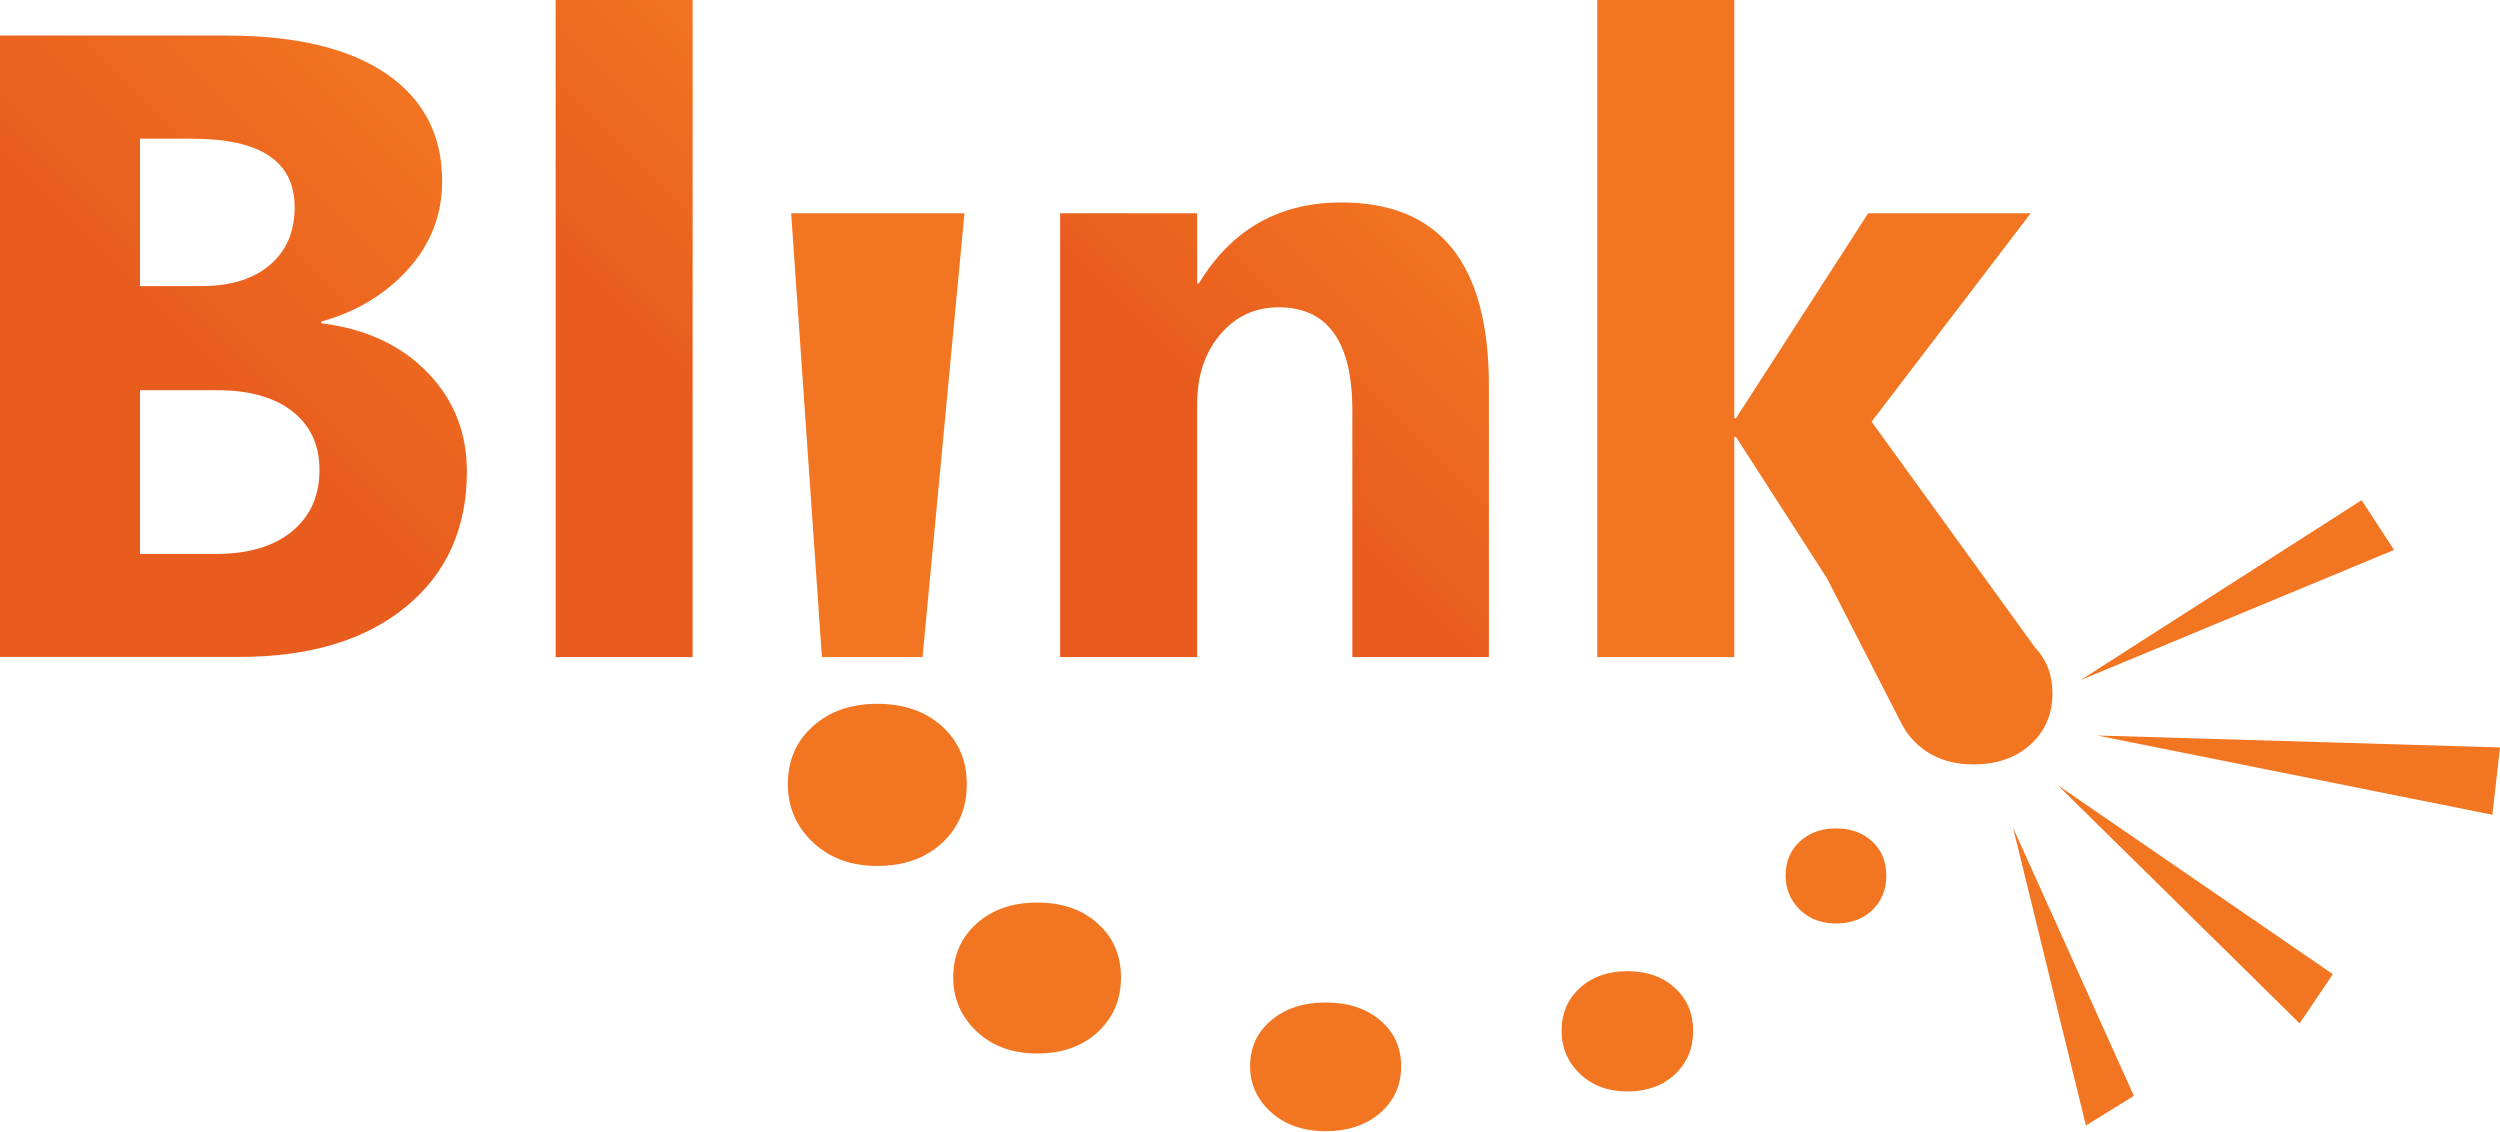
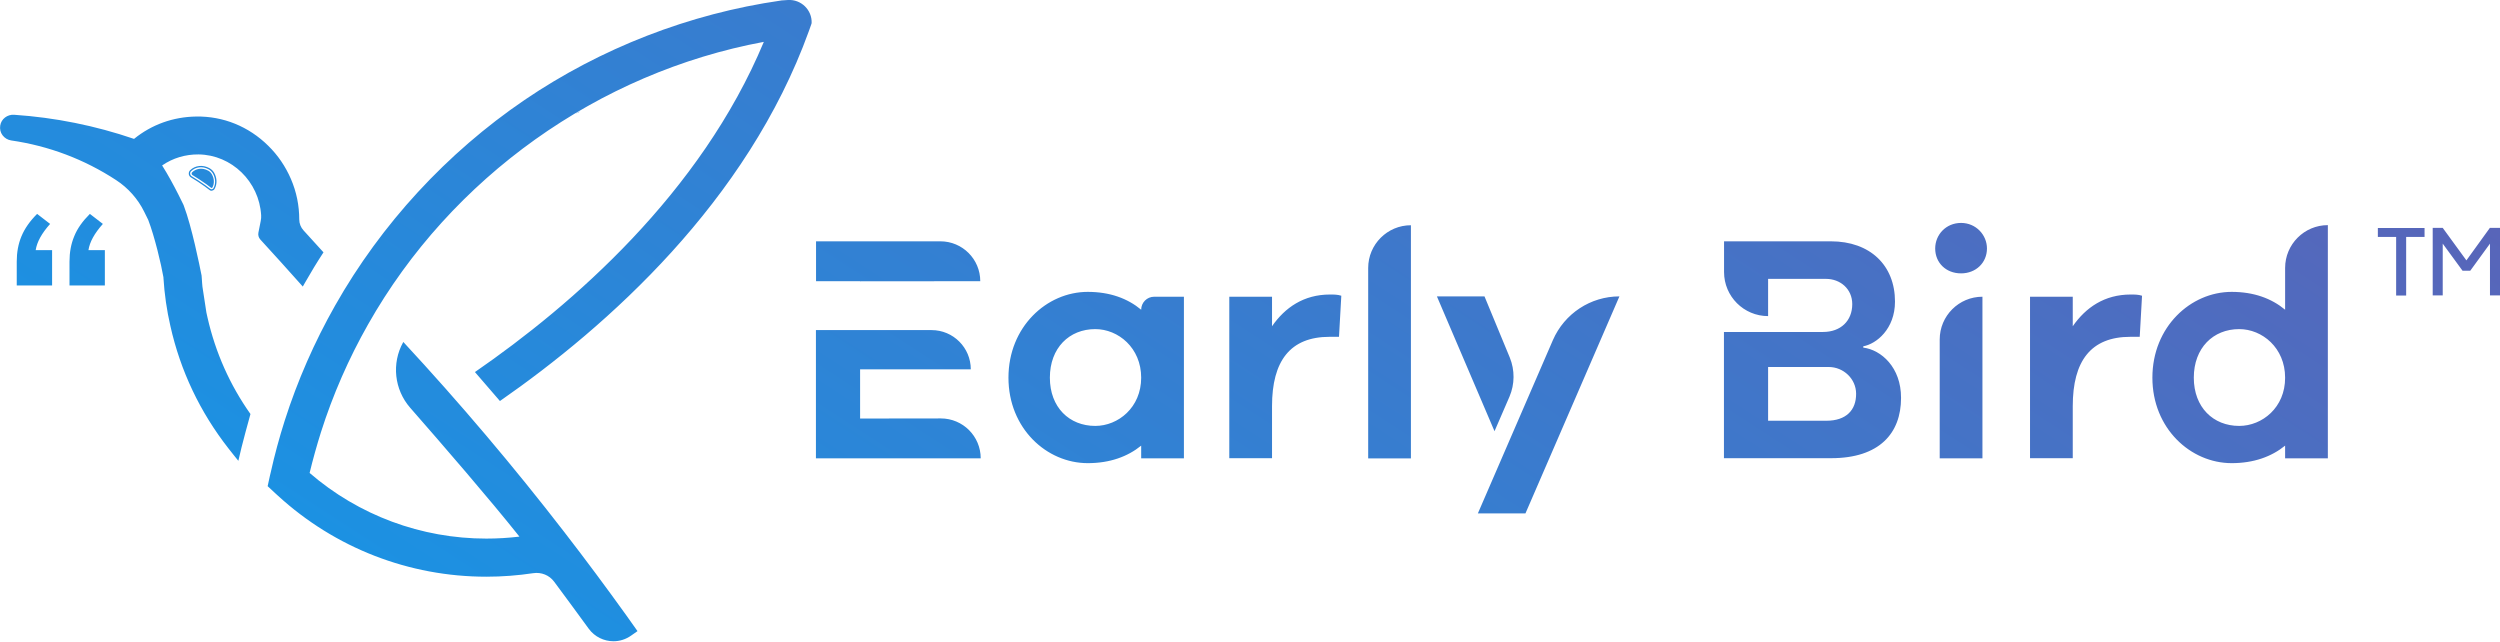
- <svg xmlns="http://www.w3.org/2000/svg" version="1.1" id="Layer_1" x="0px" y="0px" viewBox="0 0 324.27 146.72" style="enable-background:new 0 0 324.27 146.72;" xml:space="preserve">
+ <svg xmlns="http://www.w3.org/2000/svg" version="1.1" id="Layer_1" x="0px" y="0px" viewBox="0 0 2269.8 582.2" style="enable-background:new 0 0 2269.8 582.2;" xml:space="preserve">
  <style type="text/css">
	.st0{fill:url(#SVGID_1_);}
- 	.st1{fill:url(#SVGID_00000181053974372967446830000013848226115701770920_);}
- 	.st2{fill:url(#SVGID_00000096017982194892709230000001956545582825402269_);}
- 	.st3{fill:#F27521;}
</style>
-   <g>
-     <linearGradient id="SVGID_1_" gradientUnits="userSpaceOnUse" x1="-8.584" y1="76.646" x2="54.535" y2="13.528">
-       <stop offset="5.722046e-07" style="stop-color:#E85C1E" />
-       <stop offset="0.501" style="stop-color:#E85C1E" />
-       <stop offset="1" style="stop-color:#F27421" />
-     </linearGradient>
-     <path class="st0" d="M0,85.23V4.61h29.35c9,0,15.91,1.65,20.75,4.95c4.83,3.3,7.25,7.95,7.25,13.94c0,4.35-1.47,8.15-4.41,11.41   s-6.7,5.53-11.27,6.8v0.22c5.73,0.71,10.32,2.83,13.75,6.35c3.43,3.52,5.14,7.81,5.14,12.87c0,7.38-2.64,13.24-7.93,17.57   c-5.28,4.33-12.5,6.49-21.64,6.49H0V85.23z M18.16,17.99v19.12h7.98c3.75,0,6.7-0.91,8.85-2.73c2.15-1.82,3.23-4.32,3.23-7.51   c0-5.92-4.42-8.88-13.27-8.88C24.95,17.99,18.16,17.99,18.16,17.99z M18.16,50.6v21.25H28c4.2,0,7.49-0.97,9.87-2.92   s3.57-4.61,3.57-7.98c0-3.22-1.17-5.75-3.51-7.59s-5.61-2.75-9.81-2.75h-9.96V50.6z" />
-     <linearGradient id="SVGID_00000100374289883692619720000001443316202678858644_" gradientUnits="userSpaceOnUse" x1="55.205" y1="68.365" x2="106.705" y2="16.865">
-       <stop offset="5.722046e-07" style="stop-color:#E85C1E" />
-       <stop offset="0.501" style="stop-color:#E85C1E" />
-       <stop offset="1" style="stop-color:#F27421" />
-     </linearGradient>
-     <path style="fill:url(#SVGID_00000100374289883692619720000001443316202678858644_);" d="M89.84,85.23H72.07V0h17.77V85.23z" />
-     <linearGradient id="SVGID_00000015322622939340364760000012838527587806761650_" gradientUnits="userSpaceOnUse" x1="137.02" y1="84.74" x2="189.014" y2="32.746">
-       <stop offset="5.722046e-07" style="stop-color:#E85C1E" />
-       <stop offset="0.501" style="stop-color:#E85C1E" />
-       <stop offset="1" style="stop-color:#F27421" />
-     </linearGradient>
-     <path style="fill:url(#SVGID_00000015322622939340364760000012838527587806761650_);" d="M193.12,85.23h-17.71V53.24   c0-8.92-3.19-13.38-9.56-13.38c-3.07,0-5.6,1.18-7.59,3.54c-1.99,2.36-2.98,5.36-2.98,9v32.83h-17.77V27.66h17.77v9.11h0.22   c4.24-7.01,10.4-10.51,18.5-10.51c12.74,0,19.12,7.91,19.12,23.73L193.12,85.23L193.12,85.23z" />
-     <g>
-       <polygon class="st3" points="272.03,95.4 324.27,96.95 323.28,105.68   " />
-       <polyline class="st3" points="298.28,132.74 266.9,101.84 302.59,126.36   " />
-       <polyline class="st3" points="310.53,71.33 269.85,88.22 306.32,64.88   " />
-       <polyline class="st3" points="270.56,145.99 261.11,107.36 276.78,142.14   " />
-       <path class="st3" d="M113.79,112.32c-3.4,0-6.19-1.02-8.35-3.07c-2.17-2.05-3.25-4.56-3.25-7.54c0-3.06,1.08-5.57,3.25-7.51    s4.95-2.91,8.35-2.91c3.44,0,6.24,0.97,8.39,2.91s3.22,4.45,3.22,7.51c0,3.11-1.07,5.65-3.22,7.64    C120.03,111.33,117.23,112.32,113.79,112.32z" />
-       <path class="st3" d="M134.52,136.65c-3.19,0-5.8-0.95-7.83-2.86s-3.05-4.25-3.05-7.02c0-2.85,1.02-5.18,3.05-6.99    c2.03-1.81,4.64-2.71,7.83-2.71c3.23,0,5.85,0.9,7.86,2.71s3.02,4.14,3.02,6.99c0,2.89-1.01,5.26-3.02,7.11    C140.36,135.73,137.74,136.65,134.52,136.65z" />
-       <path class="st3" d="M171.94,146.72c-2.87,0-5.22-0.81-7.05-2.44s-2.74-3.62-2.74-5.98c0-2.43,0.91-4.42,2.74-5.96    c1.83-1.54,4.18-2.31,7.05-2.31c2.91,0,5.26,0.77,7.08,2.31c1.81,1.54,2.72,3.53,2.72,5.96c0,2.46-0.91,4.48-2.72,6.06    C177.2,145.93,174.84,146.72,171.94,146.72z" />
-       <path class="st3" d="M211.08,141.57c-2.5,0-4.54-0.76-6.14-2.28c-1.59-1.52-2.39-3.38-2.39-5.59c0-2.27,0.8-4.13,2.39-5.57    s3.64-2.16,6.14-2.16c2.53,0,4.58,0.72,6.16,2.16s2.37,3.3,2.37,5.57c0,2.3-0.79,4.19-2.37,5.66    C215.67,140.83,213.61,141.57,211.08,141.57z" />
-       <path class="st3" d="M238.14,119.78c-1.91,0-3.48-0.6-4.7-1.8c-1.22-1.2-1.83-2.68-1.83-4.42c0-1.8,0.61-3.26,1.83-4.4    s2.79-1.71,4.7-1.71c1.94,0,3.51,0.57,4.72,1.71s1.81,2.61,1.81,4.4c0,1.82-0.6,3.31-1.81,4.48    C241.65,119.2,240.08,119.78,238.14,119.78z" />
-       <polygon class="st3" points="119.66,85.23 106.61,85.23 102.62,27.66 125.1,27.66   " />
-       <path class="st3" d="M263.95,83.97L242.76,54.7l20.64-27.04h-21.08l-17.15,26.59h-0.22V0h-17.77v85.23h17.77V56.67h0.22    l11.85,18.41l-0.01,0l9.58,18.67l0.01,0c0.48,1,1.15,1.91,2.03,2.73c1.91,1.78,4.36,2.67,7.36,2.67c3.03,0,5.5-0.86,7.39-2.59    c1.89-1.72,2.84-3.93,2.84-6.63C266.22,87.55,265.46,85.57,263.95,83.97z" />
-     </g>
-   </g>
+   <linearGradient id="SVGID_1_" gradientUnits="userSpaceOnUse" x1="1463.968" y1="899.828" x2="752.351" y2="-195.967" gradientTransform="matrix(1 0 0 -1 0 583.4429)">
+     <stop offset="0" style="stop-color:#5865B9" />
+     <stop offset="1" style="stop-color:#1C91E2" />
+   </linearGradient>
+   <path class="st0" d="M1047.9,269.4c-6.5,0-11.8,5.3-11.8,11.8c-12.4-10.3-28.5-16.2-48.5-16.2c-37.3,0-72,31.8-72,77.9  s34.7,77.6,72,77.6c20,0,36.2-5.9,48.5-15.9v11.5h38.8V269.4L1047.9,269.4L1047.9,269.4z M994.4,386.7c-23.5,0-41.2-16.8-41.2-43.8  s17.6-44.1,41.2-44.1c20.9,0,41.7,17,41.7,44.1C1036.1,370,1015.2,386.7,994.4,386.7z M1217.8,268.5l-2.1,37.3h-8.5  c-35.9,0-52.3,22-52.3,62.9v47.3h-38.8V269.4h38.8v26.8c11.8-17,28.8-28.8,52.6-28.8C1211.3,267.4,1214.3,267.4,1217.8,268.5z   M1242.2,416.1V243.3c0-21.4,17.4-38.8,38.8-38.8l0,0v211.7H1242.2z M1804,225.6c0,12.9-10,22.6-23.5,22.6  c-13.8,0-23.5-9.7-23.5-22.6c0-12.4,9.7-23.2,23.5-23.2C1794,202.4,1804,213.3,1804,225.6z M1761.1,416.1V308.2  c0-21.4,17.4-38.8,38.8-38.8l0,0v146.7H1761.1z M1944.8,268.5l-2.1,37.3h-8.5c-35.9,0-52.3,22-52.3,62.9v47.3h-38.8V269.4h38.8v26.8  c11.8-17,28.8-28.8,52.6-28.8C1938.3,267.4,1941.3,267.4,1944.8,268.5z M2074.7,243.3v37.9c-12.4-10.3-28.5-16.2-48.5-16.2  c-37.3,0-72,31.8-72,77.9s34.7,77.6,72,77.6c20,0,36.2-5.9,48.5-15.9v11.5h38.8V204.4C2092.1,204.4,2074.7,221.8,2074.7,243.3z   M2033,386.7c-23.5,0-41.2-16.8-41.2-43.8s17.6-44.1,41.2-44.1c20.9,0,41.7,17,41.7,44.1C2074.8,370,2053.9,386.7,2033,386.7z   M2175.5,215.1h-16.6v-8.1h42.4v8.1h-16.7v53.2h-9.1V215.1z M2260.6,206.9h9.2v61.3h-9.1v-47l-17.9,24.6h-7l-18-24.6v47h-9.1v-61.3  h9.1l21.5,29.5L2260.6,206.9z M780.9,255.4L780.9,255.4l109.1-0.1l0,0c0-20-16.2-36.2-36.2-36.2H740.9v36.2H780.9z M780.9,380v-44.7  h100.5l0,0c0-19.6-15.9-35.6-35.6-35.6h-24.5h-40.5h-40v116.4h149.6l0,0c0-20-16.2-36.2-36.2-36.2L780.9,380L780.9,380z   M1691.7,315.6v-1.2c11.8-2.1,28.8-15.6,28.8-40.6c0-32.9-22.6-54.7-58.2-54.7h-97V247c0,22.1,17.9,40,40,40v-33.8h52.6  c12.9,0,23.8,9.1,23.8,22.9c0,15.3-10.6,25.3-26.5,25.3h-33.4h-16.6h-40v114.6h97.3c43.8,0,63.5-22.6,63.5-54.7  C1726.1,333.5,1707.9,317.6,1691.7,315.6z M1658.2,382h-52.9v-48.8h55c13.5,0,24.9,10.8,24.9,24.3  C1685.3,372.3,1676.2,382,1658.2,382z M526,101.3c-1.1,0.7-2.2,1.3-3.4,2c1.2-0.6,2.3-1.2,3.5-1.7C526.1,101.5,526,101.4,526,101.3z   M715.4,0l-5.9,0.4l-0.5,0.1c-83,11.9-163.5,43.2-232.8,90.3c-70.5,48-130,112.5-172,186.7c-18.7,33-34.1,68.1-45.7,104.4  c-4.9,15.4-9.2,31.2-12.7,47c-0.2,1-0.4,1.9-0.7,2.9l-2.1,9.6l7.2,6.7c0.7,0.6,1.4,1.3,2.2,2c51.8,47.4,118.9,73.5,189.2,73.5  c14.2,0,28.5-1.1,42.5-3.2c7.4-1.1,14.6,1.8,19,7.7c10.1,13.6,22.7,30.7,31.4,42.7c5.4,7.4,13.9,11.4,22.5,11.4  c5.6,0,11.2-1.7,16.1-5.2l5.7-4l-10-14.1c-18.1-25.2-36.8-50.4-55.6-74.7c-0.2-0.3-0.5-0.6-0.6-0.8l0,0  c-46.2-59.8-95.4-117.9-146.4-172.9c-0.1,0.1-0.1,0.2-0.2,0.3c-10.6,19.1-8,42.9,6.4,59.4c30.3,34.6,71.8,82.6,99.2,117  c-9.9,1.2-20,1.8-30,1.8c-59.1,0-115.9-21.1-160.5-59.6c3-12.4,6.5-24.9,10.3-37c10.8-34,25.2-66.9,42.8-97.9  C409.7,161,543.4,65.9,693.5,38c-57.3,137.4-173.6,238.6-262.3,299.8l22.7,26.3c97.8-68,224.5-180.9,280.5-335.9  c0.7-2,1.5-4.1,2.2-6.2l0.3-1l0,0C737.4,9.1,727.4-0.7,715.4,0z M186.5,168.2c1.5,1.1,3,2.2,4.4,3.3c0.9,0.7,2.3,0.4,2.9-0.6  c2-3.7,2.2-8.5-0.5-13.4c-0.9-1.5-2.2-2.8-3.7-3.7c-6.1-3.4-12.2-2.1-16.1,1.6c-1.4,1.3-1.1,3.6,0.5,4.6  C178.1,162.5,182.3,165.2,186.5,168.2z M192.1,173.2c-0.7,0-1.4-0.2-1.9-0.7c-1.4-1.1-2.9-2.2-4.4-3.3l0,0  c-4.1-2.9-8.2-5.7-12.4-8.1c-1.1-0.7-1.9-1.8-2-3.1s0.3-2.6,1.3-3.5c4.6-4.4,11.5-5.1,17.5-1.8c1.8,1,3.2,2.4,4.2,4.1  c2.7,4.8,2.9,10.1,0.5,14.6c-0.4,0.8-1.2,1.4-2.1,1.6C192.6,173.1,192.4,173.2,192.1,173.2z M187.3,167.2c1.5,1.1,3,2.2,4.4,3.3  c0.2,0.1,0.4,0.2,0.6,0.1c0.1,0,0.3-0.1,0.5-0.3c2-3.7,1.8-8.1-0.5-12.1c-0.8-1.4-1.9-2.5-3.2-3.2c-6.1-3.4-11.6-1.5-14.6,1.4  c-0.4,0.4-0.6,0.9-0.5,1.4c0.1,0.5,0.4,1,0.8,1.2C178.9,161.5,183.1,164.2,187.3,167.2L187.3,167.2z M47.3,227.1v32.1H15.2v-21.7  c0-8.4,1.4-16.1,4.3-23c2.9-7,7.6-13.7,14.2-20.3l11.8,9.1c-7.7,8.6-12,16.5-13.1,23.8H47.3z M95.2,227.1v32.1H63.1v-21.7  c0-8.4,1.4-16.1,4.3-23c2.8-7,7.6-13.7,14.2-20.3l11.8,9.1c-7.7,8.6-12,16.5-13.1,23.8H95.2z M212.3,413.3l4.1,5.1  c2.9-13.6,10.8-41.8,11-42.5c-18.7-26.4-31.8-55.9-39-87.6c-0.4-1.6-0.7-3.1-1-4.5l-3.6-23.5c-0.1-1.3-0.2-2.4-0.3-3.4l-0.1-1.6  c-0.1-1.4-0.2-2.8-0.3-4.2c0-0.4-0.1-0.8-0.1-1.1l-0.2-0.9c-1.4-7.2-8.7-43.4-15.9-62.3l-0.4-1l-4.4-8.9  c-4.6-9.1-9.5-18.1-14.9-26.7c9.7-6.7,21.1-10.1,33.1-10c30,0.4,55,24.6,56.8,55.2c0.1,1.7,0,3.5-0.4,5.3l-2.1,10.6  c-0.4,2.2,0.2,4.4,1.7,6.1l0,0c12.4,13.5,25.3,27.8,38.2,42.3l0.4,0.5c0.7-1.2,1.4-2.5,2.1-3.7c5.3-9.3,10.8-18.4,16.7-27.4  l-18.1-19.9c-2.5-2.7-3.9-6.3-3.9-9.9l0,0c0-12.7-2.5-25.1-7.6-36.9c-4.9-11.3-11.8-21.5-20.6-30.1c-17.7-17.5-40.9-26.9-65.4-26.5  c-20.9,0.3-40.4,7.3-56.4,20.3C86.6,114.1,50,106.7,12.8,104.2C6.7,103.8,1.1,108,0.2,114c-0.5,3.1,0.2,6.3,2.1,8.8s4.6,4.2,7.8,4.7  c34.3,5,66.4,17.1,95.3,36c10.9,7.1,19.8,17.1,25.5,28.7l3.7,7.5c5.9,15.5,11.7,40,13.8,52.1l0,0.5c0.9,14.7,3,29.4,6.3,43.7  c9.1,40.7,26.9,78.1,52.7,111.1L212.3,413.3z M1370.5,360.1l-13.6,31.4l-52.3-122.4h43.2l23,55.6  C1375.4,336.1,1375.3,348.8,1370.5,360.1z M1470.3,269.1l-85.3,197h-43.2l68.1-157.3C1420.4,284.7,1444.1,269.1,1470.3,269.1z" />
</svg>
